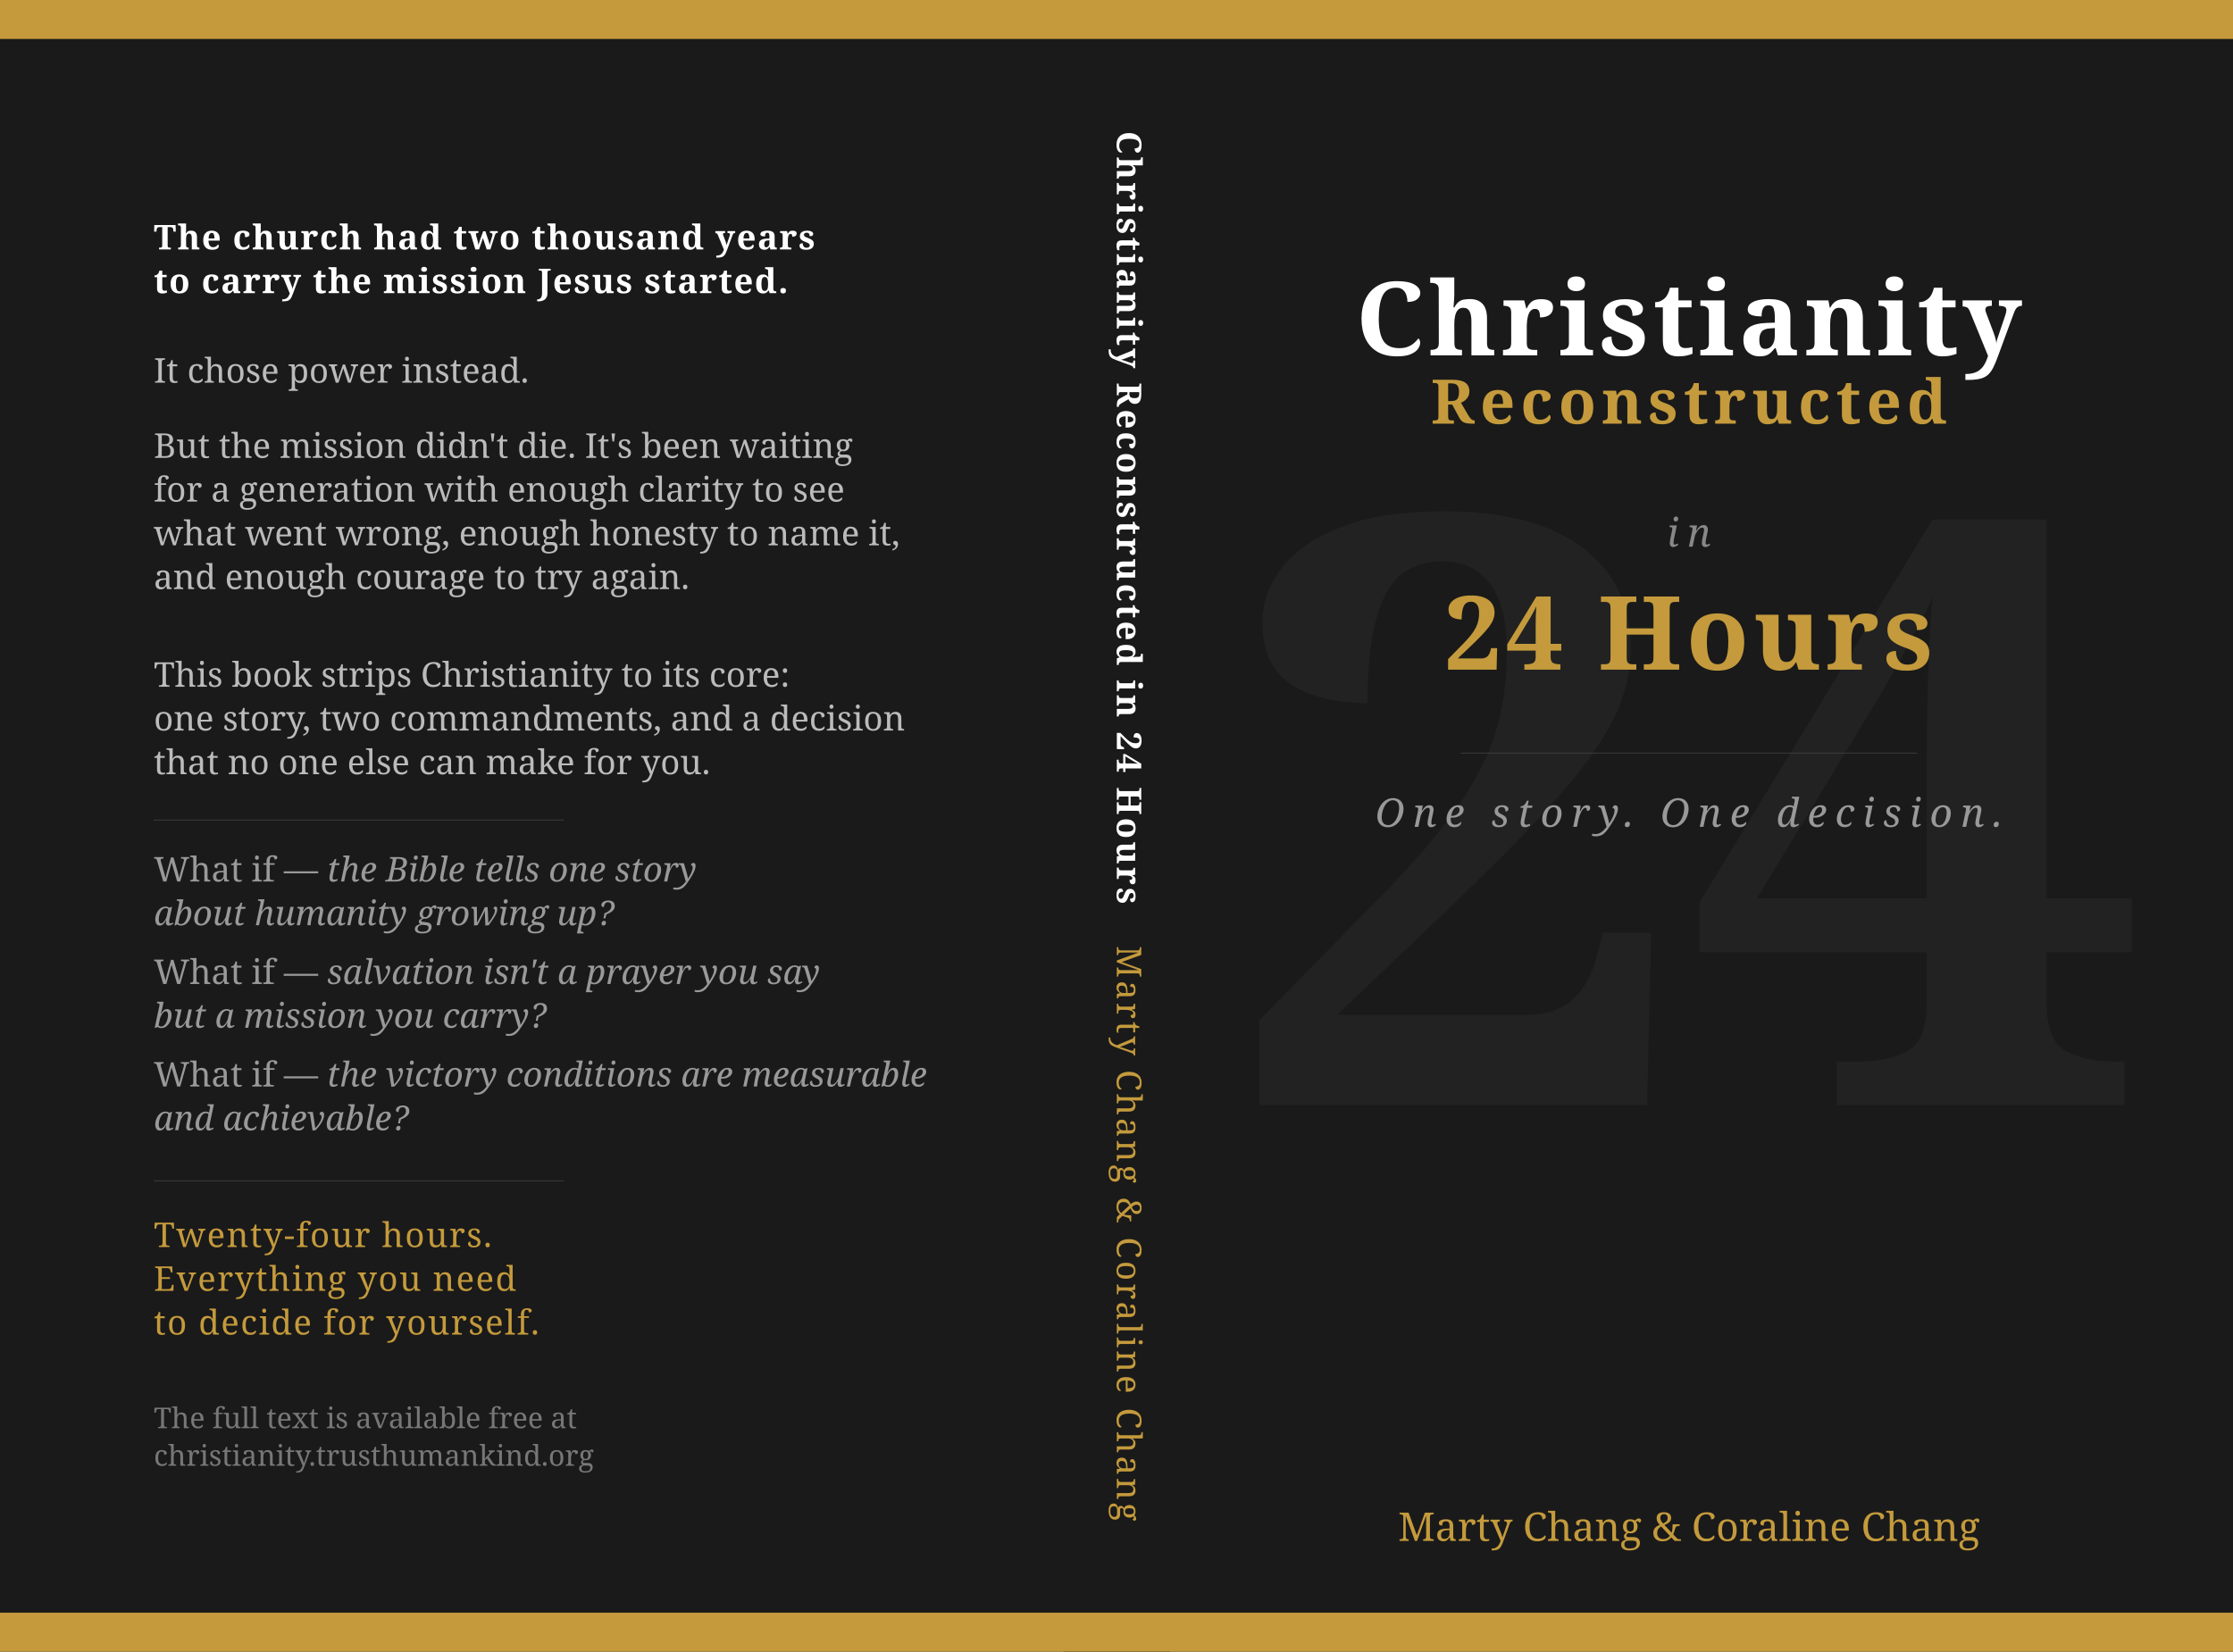
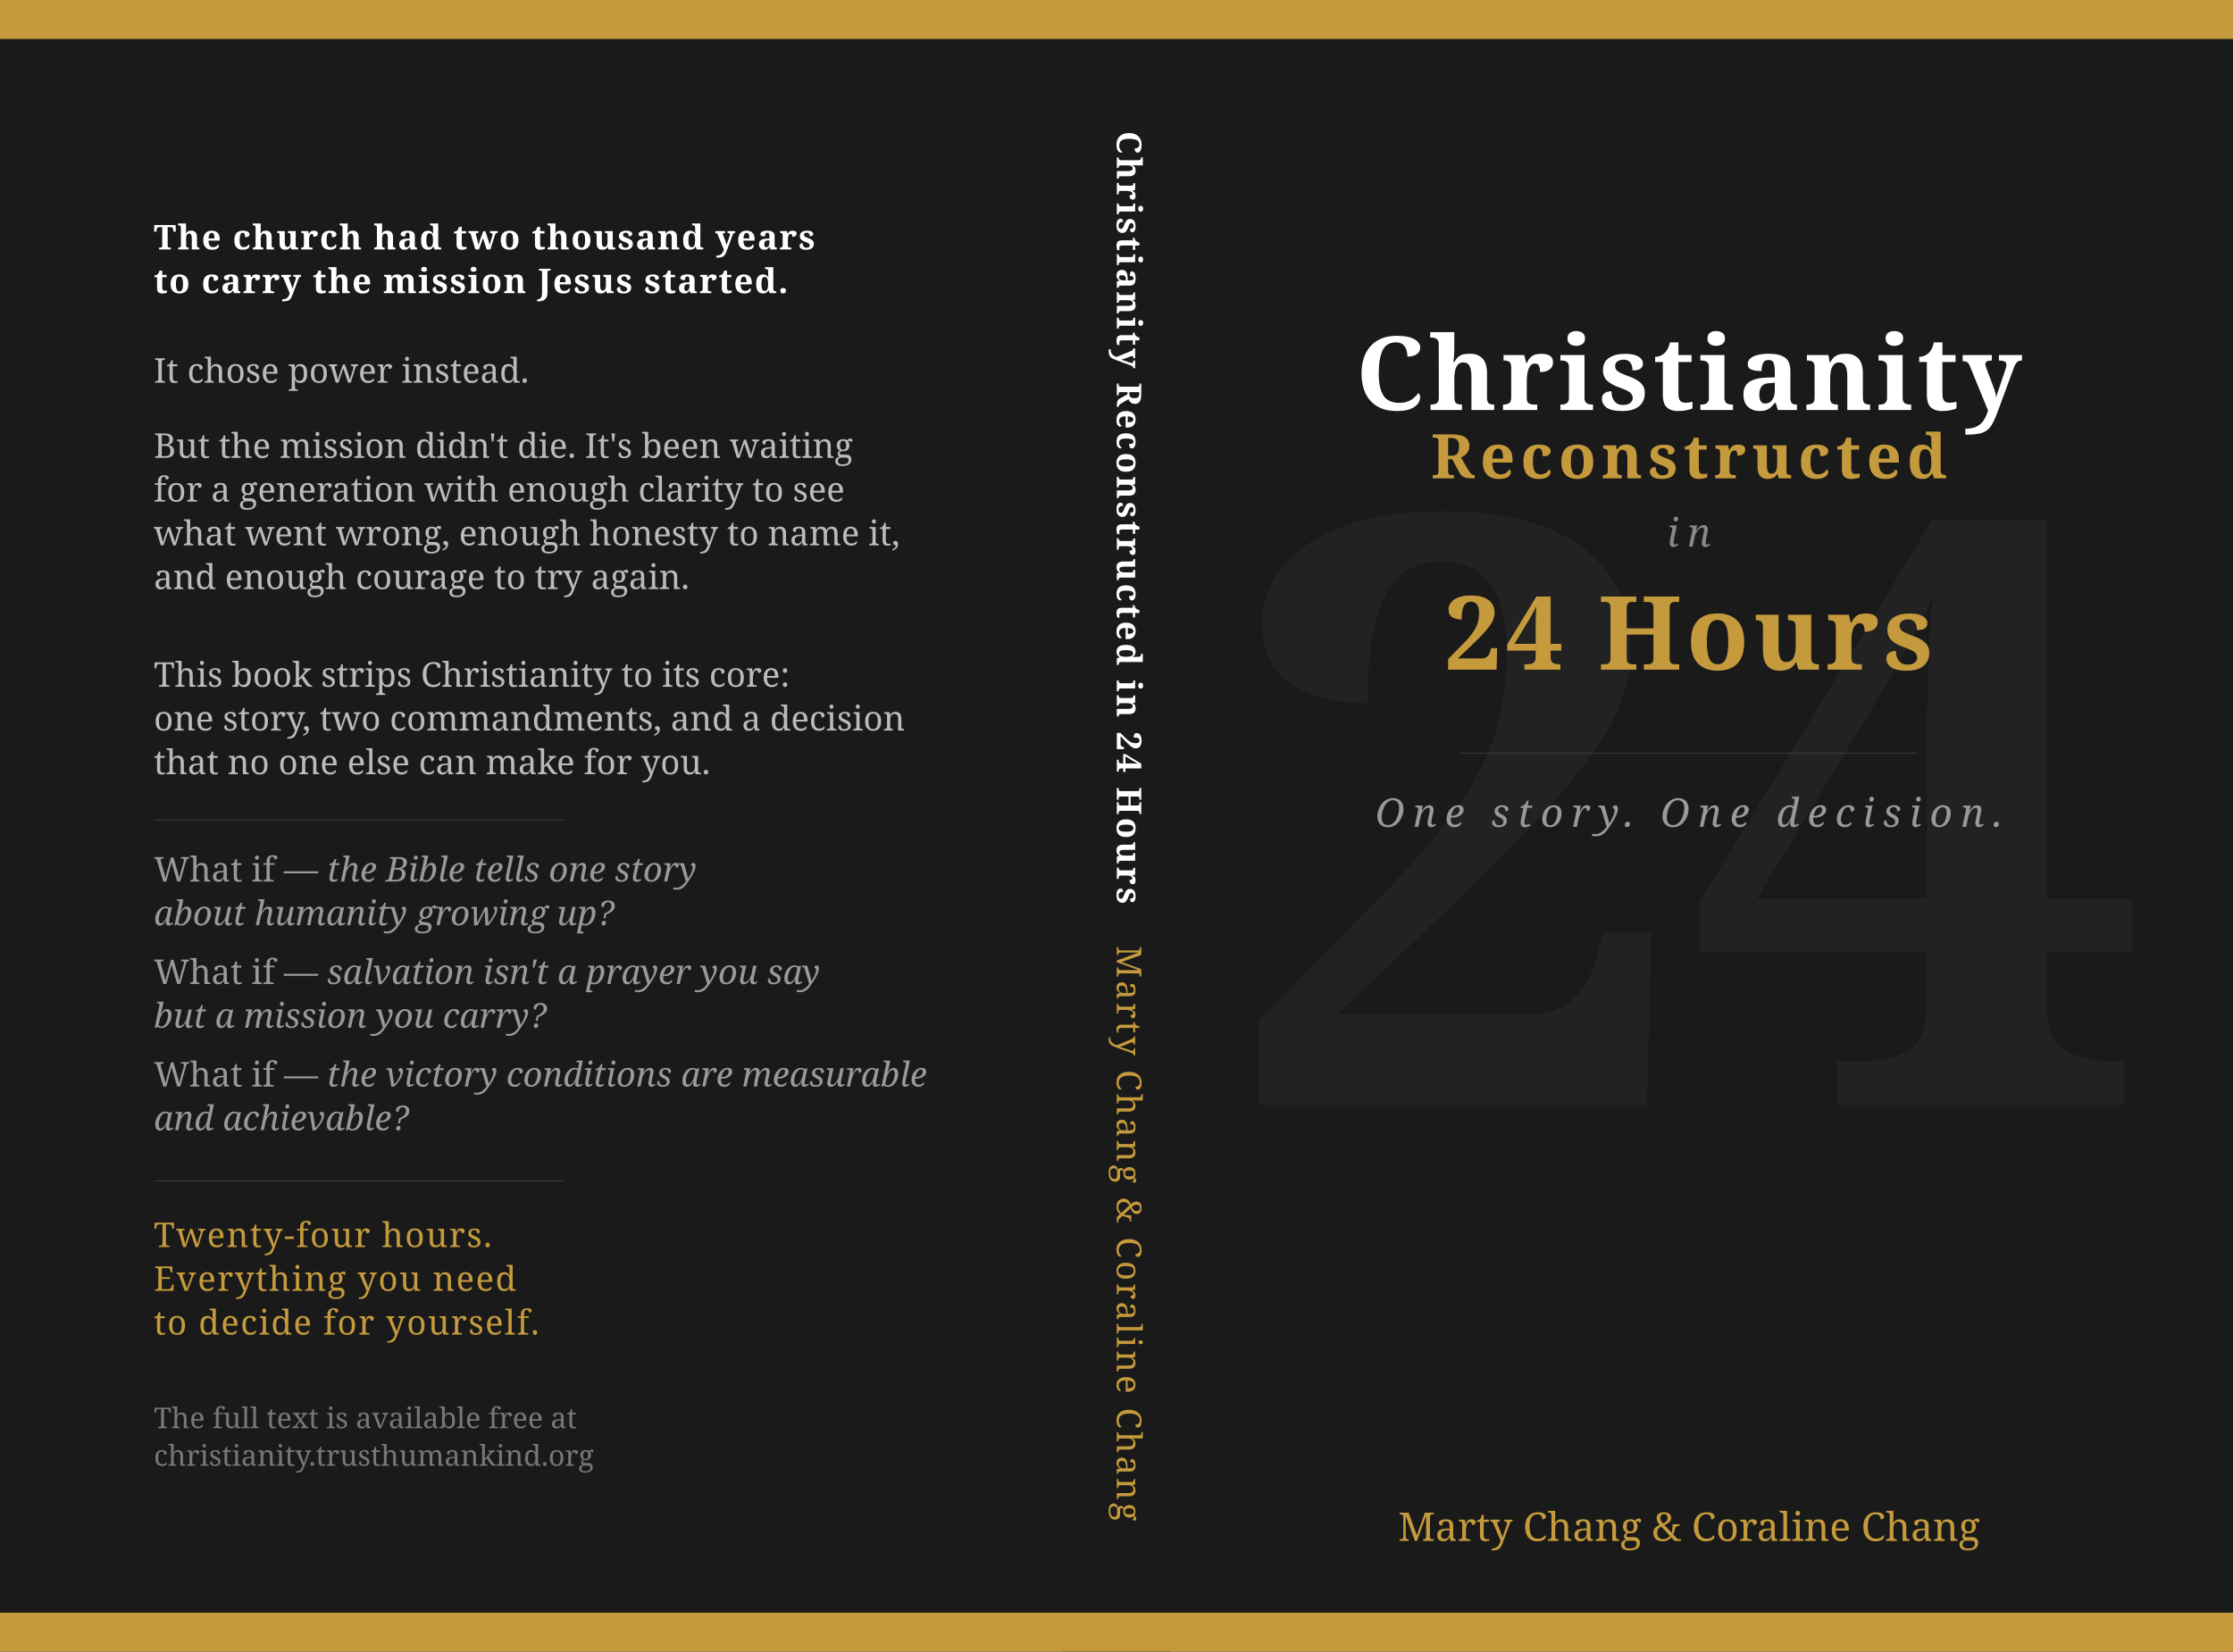
<svg xmlns="http://www.w3.org/2000/svg" viewBox="0 0 3267 2417" width="10.889in" height="8.056in">
  <rect width="3267" height="2417" fill="#1a1a1a" />
  <text x="225" y="365" text-anchor="start" font-family="'Crimson Text', Georgia, serif" font-size="50" font-weight="bold" fill="#ffffff" letter-spacing="2">
    <tspan x="225" dy="0">The church had two thousand years</tspan>
    <tspan x="225" dy="64">to carry the mission Jesus started.</tspan>
  </text>
  <text x="225" y="560" text-anchor="start" font-family="'Crimson Text', Georgia, serif" font-size="50" fill="#bbbbbb">It chose power instead.</text>
  <text x="225" y="670" text-anchor="start" font-family="'Crimson Text', Georgia, serif" font-size="50" fill="#bbbbbb">
    <tspan x="225" dy="0">But the mission didn't die. It's been waiting</tspan>
    <tspan x="225" dy="64">for a generation with enough clarity to see</tspan>
    <tspan x="225" dy="64">what went wrong, enough honesty to name it,</tspan>
    <tspan x="225" dy="64">and enough courage to try again.</tspan>
  </text>
  <text x="225" y="1005" text-anchor="start" font-family="'Crimson Text', Georgia, serif" font-size="50" fill="#bbbbbb">
    <tspan x="225" dy="0">This book strips Christianity to its core:</tspan>
    <tspan x="225" dy="64">one story, two commandments, and a decision</tspan>
    <tspan x="225" dy="64">that no one else can make for you.</tspan>
  </text>
  <line x1="225" y1="1200" x2="825" y2="1200" stroke="#444444" stroke-width="1" />
  <text text-anchor="start" font-family="'Crimson Text', Georgia, serif" font-size="50" fill="#999999">
    <tspan x="225" y="1290">
      <tspan>What if —</tspan>
      <tspan font-style="italic">the Bible tells one story</tspan>
    </tspan>
    <tspan x="225" dy="64" font-style="italic">about humanity growing up?</tspan>
    <tspan x="225" dy="86">
      <tspan>What if —</tspan>
      <tspan font-style="italic">salvation isn't a prayer you say</tspan>
    </tspan>
    <tspan x="225" dy="64" font-style="italic">but a mission you carry?</tspan>
    <tspan x="225" dy="86">
      <tspan>What if —</tspan>
      <tspan font-style="italic">the victory conditions are measurable</tspan>
    </tspan>
    <tspan x="225" dy="64" font-style="italic">and achievable?</tspan>
  </text>
  <line x1="225" y1="1728" x2="825" y2="1728" stroke="#444444" stroke-width="1" />
  <text x="225" y="1825" text-anchor="start" font-family="'Crimson Text', Georgia, serif" font-size="50" fill="#c49a3c" letter-spacing="2">Twenty-four hours.</text>
  <text x="225" y="1889" text-anchor="start" font-family="'Crimson Text', Georgia, serif" font-size="50" fill="#c49a3c" letter-spacing="2">Everything you need</text>
  <text x="225" y="1953" text-anchor="start" font-family="'Crimson Text', Georgia, serif" font-size="50" fill="#c49a3c" letter-spacing="2">to decide for yourself.</text>
  <text x="225" y="2090" text-anchor="start" font-family="'Crimson Text', Georgia, serif" font-size="42" fill="#777777">The full text is available free at</text>
  <text x="225" y="2145" text-anchor="start" font-family="'Crimson Text', Georgia, serif" font-size="42" fill="#777777">christianity.trusthumankind.org</text>
  <rect x="1556" y="0" width="156" height="2417" fill="#1a1a1a" />
  <g transform="translate(1634, 1209) rotate(90)">
    <text x="0" y="0" text-anchor="middle" font-family="'Crimson Text', Georgia, serif" font-size="50" fill="#ffffff" letter-spacing="4">
      <tspan font-weight="bold">Christianity Reconstructed in 24 Hours</tspan>
      <tspan dx="48" fill="#c49a3c">Marty Chang &amp; Coraline Chang</tspan>
    </text>
  </g>
  <text x="2471" y="1617" text-anchor="middle" font-family="'Crimson Text', Georgia, serif" font-size="1200" font-weight="bold" fill="#222222">24</text>
-   <text x="2471" y="520" text-anchor="middle" font-family="'Crimson Text', Georgia, serif" font-size="150" font-weight="bold" fill="#ffffff" letter-spacing="6">Christianity</text>
-   <text x="2471" y="620" text-anchor="middle" font-family="'Crimson Text', Georgia, serif" font-size="90" font-weight="bold" fill="#c49a3c" letter-spacing="8">Reconstructed</text>
+   <text x="2471" y="600" text-anchor="middle" font-family="'Crimson Text', Georgia, serif" font-size="150" font-weight="bold" fill="#ffffff" letter-spacing="6">Christianity</text>
+   <text x="2471" y="700" text-anchor="middle" font-family="'Crimson Text', Georgia, serif" font-size="90" font-weight="bold" fill="#c49a3c" letter-spacing="8">Reconstructed</text>
  <text x="2471" y="800" text-anchor="middle" font-family="'Crimson Text', Georgia, serif" font-size="58" fill="#888888" letter-spacing="12" font-style="italic">in</text>
  <text x="2471" y="980" text-anchor="middle" font-family="'Crimson Text', Georgia, serif" font-size="150" font-weight="bold" fill="#c49a3c" letter-spacing="6">24 Hours</text>
  <line x1="2137" y1="1102" x2="2805" y2="1102" stroke="#444444" stroke-width="1" />
  <text x="2471" y="1210" text-anchor="middle" font-family="'Crimson Text', Georgia, serif" font-size="58" fill="#999999" letter-spacing="12" font-style="italic">One story. One decision.</text>
  <text x="2471" y="2255" text-anchor="middle" font-family="'Crimson Text', Georgia, serif" font-size="58" fill="#c49a3c">Marty Chang &amp; Coraline Chang</text>
  <rect x="0" y="0" width="3267" height="57" fill="#c49a3c" />
  <rect x="0" y="2360" width="3267" height="57" fill="#c49a3c" />
</svg>
